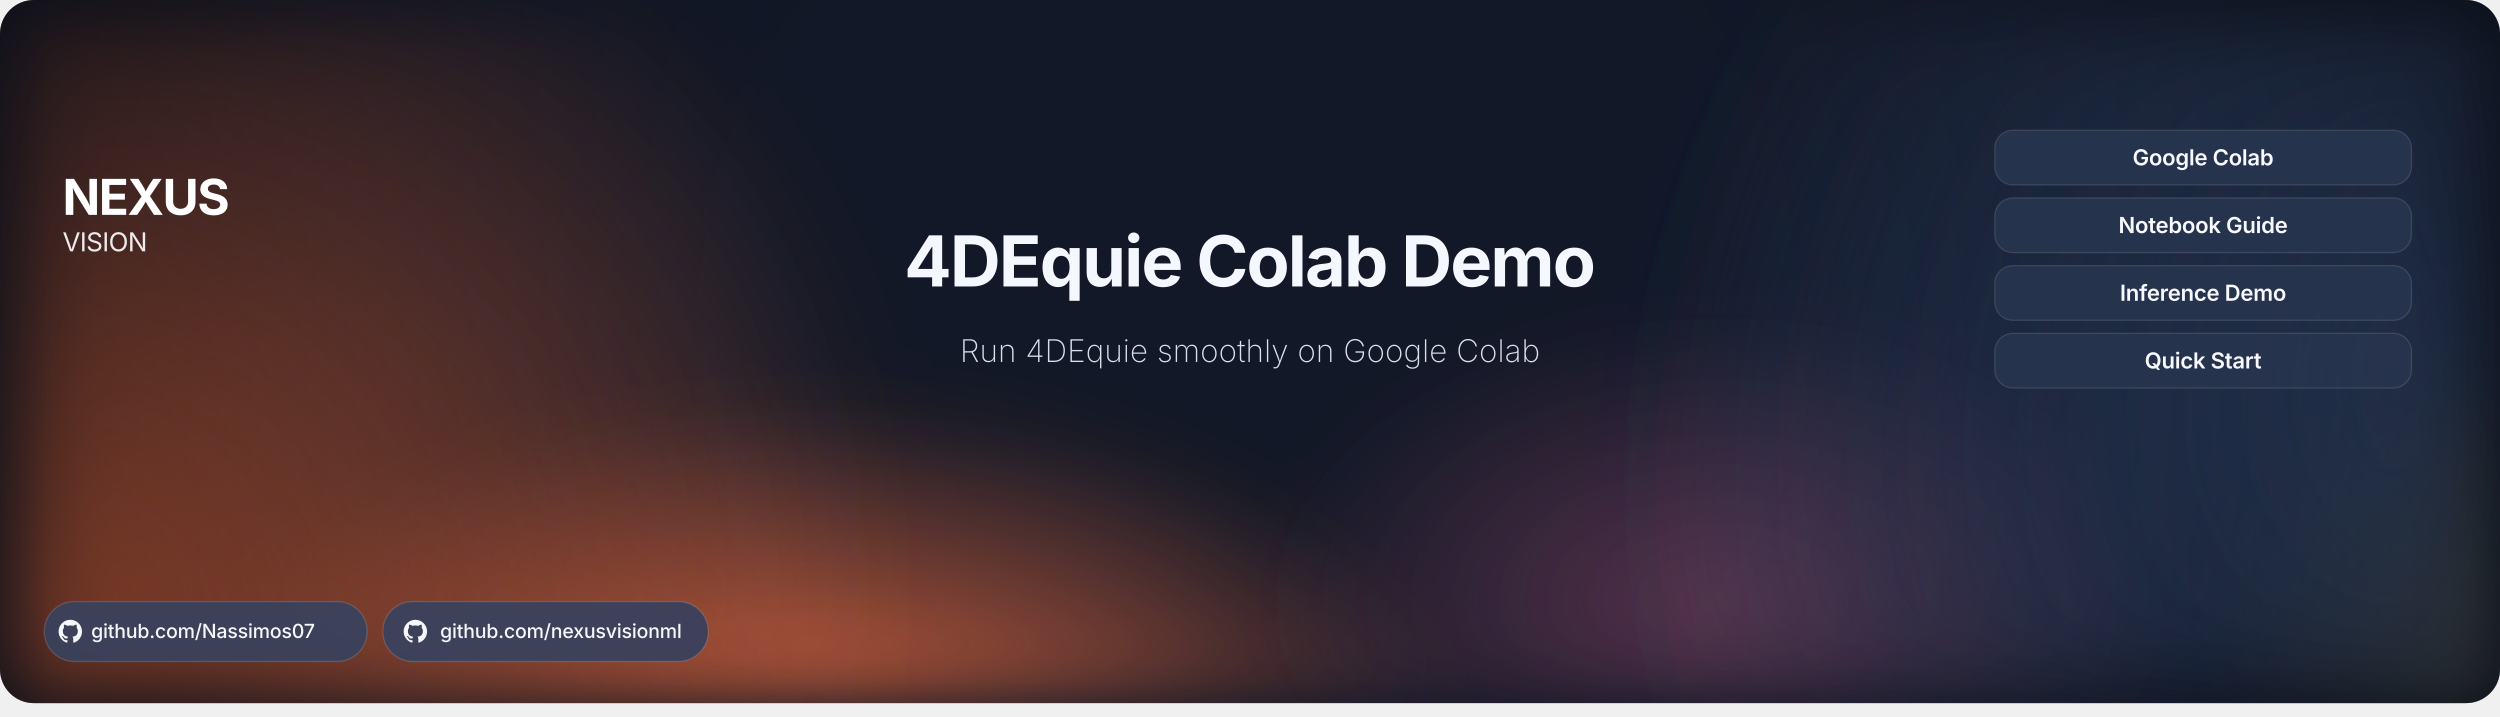
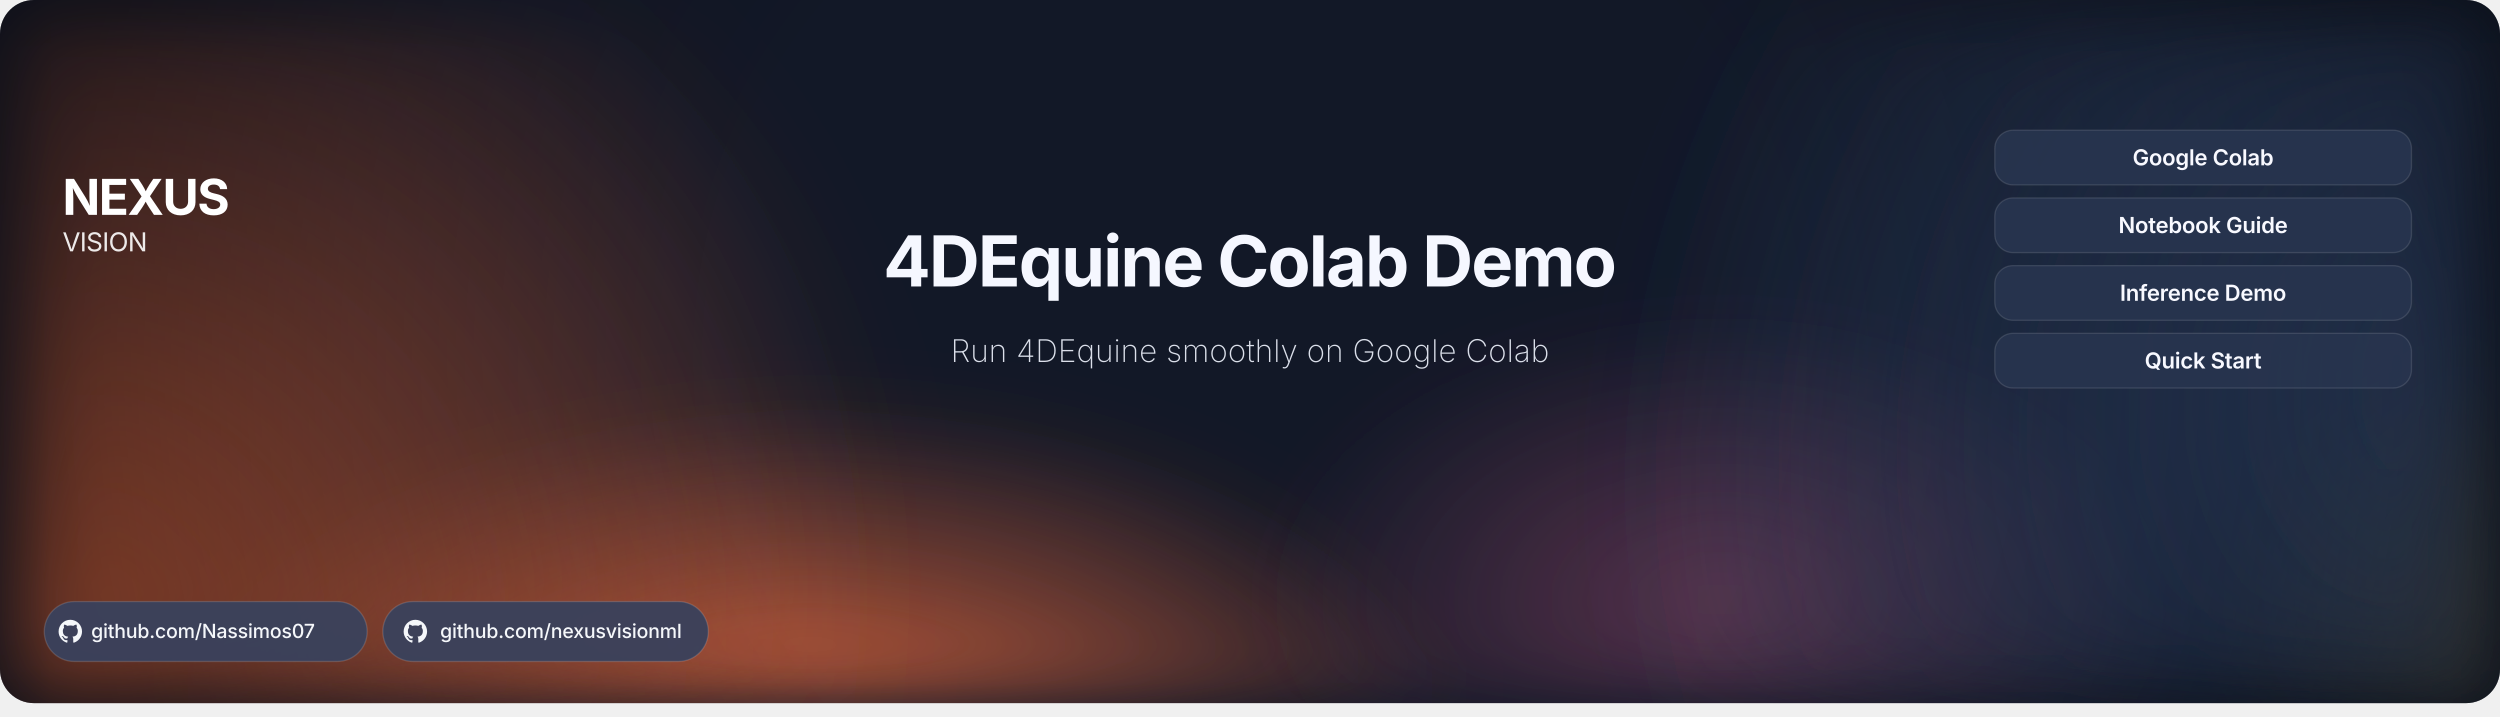
<svg xmlns="http://www.w3.org/2000/svg" width="100%" viewBox="0 0 1920 550" role="img">
  <defs>
    <radialGradient id="bg-warm" cx="18%" cy="108%" r="32%" gradientUnits="userSpaceOnUse" gradientTransform="scale(1.8,1)">
      <stop offset="0%" stop-color="#FF7241" stop-opacity="0.88" />
      <stop offset="64%" stop-color="#FF7241" stop-opacity="0" />
    </radialGradient>
    <radialGradient id="bg-cool" cx="82%" cy="108%" r="32%" gradientUnits="userSpaceOnUse" gradientTransform="scale(1.8,1)">
      <stop offset="0%" stop-color="#344D77" stop-opacity="0.95" />
      <stop offset="64%" stop-color="#344D77" stop-opacity="0" />
    </radialGradient>
    <radialGradient id="bg-amber" cx="68%" cy="84%" r="26%" gradientUnits="userSpaceOnUse" gradientTransform="scale(1.6,1)">
      <stop offset="0%" stop-color="#FFD34B" stop-opacity="0.45" />
      <stop offset="64%" stop-color="#FFD34B" stop-opacity="0" />
    </radialGradient>
    <radialGradient id="bg-pink" cx="43%" cy="84%" r="24%" gradientUnits="userSpaceOnUse" gradientTransform="scale(1.6,1)">
      <stop offset="0%" stop-color="#C55A82" stop-opacity="0.40" />
      <stop offset="66%" stop-color="#C55A82" stop-opacity="0" />
    </radialGradient>
    <radialGradient id="wave-left" cx="0%" cy="100%" r="70%" gradientUnits="userSpaceOnUse" gradientTransform="skewY(-8)">
      <stop offset="0%" stop-color="#FF7241" stop-opacity="0.78" />
      <stop offset="70%" stop-color="#FF7241" stop-opacity="0" />
    </radialGradient>
    <radialGradient id="wave-right" cx="100%" cy="100%" r="70%" gradientUnits="userSpaceOnUse" gradientTransform="skewY(-8)">
      <stop offset="0%" stop-color="#344D77" stop-opacity="0.86" />
      <stop offset="70%" stop-color="#344D77" stop-opacity="0" />
    </radialGradient>
    <radialGradient id="vignette" cx="50%" cy="50%" r="65%" gradientUnits="userSpaceOnUse">
      <stop offset="44%" stop-color="transparent" />
      <stop offset="74%" stop-color="#000000" stop-opacity="0.16" />
      <stop offset="100%" stop-color="#000000" stop-opacity="0.34" />
    </radialGradient>
    <filter id="blur-bg" x="-30%" y="-30%" width="160%" height="160%">
      <feGaussianBlur stdDeviation="28" />
    </filter>
    <filter id="blur-wave" x="-20%" y="-20%" width="140%" height="140%">
      <feGaussianBlur stdDeviation="40" />
    </filter>
    <clipPath id="banner-clip">
      <rect width="1920" height="540" rx="26" />
    </clipPath>
  </defs>
  <g clip-path="url(#banner-clip)" style="fill:rgb(0, 0, 0);stroke:none;color:rgb(0, 0, 0);stroke-width:1px;stroke-linecap:butt;stroke-linejoin:miter;opacity:1;font-family:&quot;Anthropic Sans&quot;, -apple-system, BlinkMacSystemFont, &quot;Segoe UI&quot;, sans-serif;font-size:16px;font-weight:400;text-anchor:start;dominant-baseline:auto">
    <rect width="1920" height="540" fill="#121827" style="fill:rgb(18, 24, 39);stroke:none;color:rgb(0, 0, 0);stroke-width:1px;stroke-linecap:butt;stroke-linejoin:miter;opacity:1;font-family:&quot;Anthropic Sans&quot;, -apple-system, BlinkMacSystemFont, &quot;Segoe UI&quot;, sans-serif;font-size:16px;font-weight:400;text-anchor:start;dominant-baseline:auto" />
    <rect width="1920" height="540" fill="url(#bg-warm)" filter="url(#blur-bg)" style="stroke:none;color:rgb(0, 0, 0);stroke-width:1px;stroke-linecap:butt;stroke-linejoin:miter;opacity:1;font-family:&quot;Anthropic Sans&quot;, -apple-system, BlinkMacSystemFont, &quot;Segoe UI&quot;, sans-serif;font-size:16px;font-weight:400;text-anchor:start;dominant-baseline:auto" />
    <rect width="1920" height="540" fill="url(#bg-cool)" filter="url(#blur-bg)" style="stroke:none;color:rgb(0, 0, 0);stroke-width:1px;stroke-linecap:butt;stroke-linejoin:miter;opacity:1;font-family:&quot;Anthropic Sans&quot;, -apple-system, BlinkMacSystemFont, &quot;Segoe UI&quot;, sans-serif;font-size:16px;font-weight:400;text-anchor:start;dominant-baseline:auto" />
    <rect width="1920" height="540" fill="url(#bg-amber)" filter="url(#blur-bg)" style="stroke:none;color:rgb(0, 0, 0);stroke-width:1px;stroke-linecap:butt;stroke-linejoin:miter;opacity:1;font-family:&quot;Anthropic Sans&quot;, -apple-system, BlinkMacSystemFont, &quot;Segoe UI&quot;, sans-serif;font-size:16px;font-weight:400;text-anchor:start;dominant-baseline:auto" />
    <rect width="1920" height="540" fill="url(#bg-pink)" filter="url(#blur-bg)" style="stroke:none;color:rgb(0, 0, 0);stroke-width:1px;stroke-linecap:butt;stroke-linejoin:miter;opacity:1;font-family:&quot;Anthropic Sans&quot;, -apple-system, BlinkMacSystemFont, &quot;Segoe UI&quot;, sans-serif;font-size:16px;font-weight:400;text-anchor:start;dominant-baseline:auto" />
    <rect width="1920" height="540" fill="url(#wave-left)" filter="url(#blur-wave)" style="stroke:none;color:rgb(0, 0, 0);stroke-width:1px;stroke-linecap:butt;stroke-linejoin:miter;opacity:1;font-family:&quot;Anthropic Sans&quot;, -apple-system, BlinkMacSystemFont, &quot;Segoe UI&quot;, sans-serif;font-size:16px;font-weight:400;text-anchor:start;dominant-baseline:auto" />
    <rect width="1920" height="540" fill="url(#wave-right)" filter="url(#blur-wave)" style="stroke:none;color:rgb(0, 0, 0);stroke-width:1px;stroke-linecap:butt;stroke-linejoin:miter;opacity:1;font-family:&quot;Anthropic Sans&quot;, -apple-system, BlinkMacSystemFont, &quot;Segoe UI&quot;, sans-serif;font-size:16px;font-weight:400;text-anchor:start;dominant-baseline:auto" />
    <rect width="1920" height="540" fill="url(#vignette)" style="stroke:none;color:rgb(0, 0, 0);stroke-width:1px;stroke-linecap:butt;stroke-linejoin:miter;opacity:1;font-family:&quot;Anthropic Sans&quot;, -apple-system, BlinkMacSystemFont, &quot;Segoe UI&quot;, sans-serif;font-size:16px;font-weight:400;text-anchor:start;dominant-baseline:auto" />
-     <text x="960" y="220" text-anchor="middle" font-family="Inter,Arial,sans-serif" font-size="54" font-weight="700" letter-spacing="-1.4" fill="#F5F7FF" style="fill:rgb(245, 247, 255);stroke:none;color:rgb(0, 0, 0);stroke-width:1px;stroke-linecap:butt;stroke-linejoin:miter;opacity:1;font-family:Inter, Arial, sans-serif;font-size:54px;font-weight:700;text-anchor:middle;dominant-baseline:auto">4DEquie Colab Demo</text>
-     <text x="960" y="278" text-anchor="middle" font-family="'Josefin Sans',Inter,Arial,sans-serif" font-size="24" font-weight="200" letter-spacing="0.1" fill="rgba(241,245,255,0.90)" style="fill:rgba(241, 245, 255, 0.9);stroke:none;color:rgb(0, 0, 0);stroke-width:1px;stroke-linecap:butt;stroke-linejoin:miter;opacity:1;font-family:&quot;Josefin Sans&quot;, Inter, Arial, sans-serif;font-size:24px;font-weight:200;text-anchor:middle;dominant-baseline:auto">Run 4DEquie smoothly on Google Colab</text>
+     <text x="960" y="220" text-anchor="middle" font-family="Inter,Arial,sans-serif" font-size="54" font-weight="700" letter-spacing="-1.4" fill="#F5F7FF" style="fill:rgb(245, 247, 255);stroke:none;color:rgb(0, 0, 0);stroke-width:1px;stroke-linecap:butt;stroke-linejoin:miter;opacity:1;font-family:Inter, Arial, sans-serif;font-size:54px;font-weight:700;text-anchor:middle;dominant-baseline:auto">4DEquine Colab Demo</text>
+     <text x="960" y="278" text-anchor="middle" font-family="'Josefin Sans',Inter,Arial,sans-serif" font-size="24" font-weight="200" letter-spacing="0.1" fill="rgba(241,245,255,0.90)" style="fill:rgba(241, 245, 255, 0.9);stroke:none;color:rgb(0, 0, 0);stroke-width:1px;stroke-linecap:butt;stroke-linejoin:miter;opacity:1;font-family:&quot;Josefin Sans&quot;, Inter, Arial, sans-serif;font-size:24px;font-weight:200;text-anchor:middle;dominant-baseline:auto">Run 4DEquine smoothly on Google Colab</text>
    <g transform="translate(1532, 100)" style="fill:rgb(0, 0, 0);stroke:none;color:rgb(0, 0, 0);stroke-width:1px;stroke-linecap:butt;stroke-linejoin:miter;opacity:1;font-family:&quot;Anthropic Sans&quot;, -apple-system, BlinkMacSystemFont, &quot;Segoe UI&quot;, sans-serif;font-size:16px;font-weight:400;text-anchor:start;dominant-baseline:auto">
      <rect x="0" y="0" width="320" height="42" rx="14" fill="rgba(40,52,78,0.92)" stroke="rgba(255,255,255,0.12)" stroke-width="1" style="fill:rgba(40, 52, 78, 0.92);stroke:rgba(255, 255, 255, 0.12);color:rgb(0, 0, 0);stroke-width:1px;stroke-linecap:butt;stroke-linejoin:miter;opacity:1;font-family:&quot;Anthropic Sans&quot;, -apple-system, BlinkMacSystemFont, &quot;Segoe UI&quot;, sans-serif;font-size:16px;font-weight:400;text-anchor:start;dominant-baseline:auto" />
      <text x="160" y="27" text-anchor="middle" font-family="Inter,Arial,sans-serif" font-size="17" font-weight="600" fill="#F8F9FF" letter-spacing="-0.2" style="fill:rgb(248, 249, 255);stroke:none;color:rgb(0, 0, 0);stroke-width:1px;stroke-linecap:butt;stroke-linejoin:miter;opacity:1;font-family:Inter, Arial, sans-serif;font-size:17px;font-weight:600;text-anchor:middle;dominant-baseline:auto">Google Colab</text>
      <rect x="0" y="52" width="320" height="42" rx="14" fill="rgba(40,52,78,0.92)" stroke="rgba(255,255,255,0.12)" stroke-width="1" style="fill:rgba(40, 52, 78, 0.92);stroke:rgba(255, 255, 255, 0.12);color:rgb(0, 0, 0);stroke-width:1px;stroke-linecap:butt;stroke-linejoin:miter;opacity:1;font-family:&quot;Anthropic Sans&quot;, -apple-system, BlinkMacSystemFont, &quot;Segoe UI&quot;, sans-serif;font-size:16px;font-weight:400;text-anchor:start;dominant-baseline:auto" />
      <text x="160" y="79" text-anchor="middle" font-family="Inter,Arial,sans-serif" font-size="17" font-weight="600" fill="#F8F9FF" letter-spacing="-0.2" style="fill:rgb(248, 249, 255);stroke:none;color:rgb(0, 0, 0);stroke-width:1px;stroke-linecap:butt;stroke-linejoin:miter;opacity:1;font-family:Inter, Arial, sans-serif;font-size:17px;font-weight:600;text-anchor:middle;dominant-baseline:auto">Notebook Guide</text>
      <rect x="0" y="104" width="320" height="42" rx="14" fill="rgba(40,52,78,0.92)" stroke="rgba(255,255,255,0.12)" stroke-width="1" style="fill:rgba(40, 52, 78, 0.92);stroke:rgba(255, 255, 255, 0.12);color:rgb(0, 0, 0);stroke-width:1px;stroke-linecap:butt;stroke-linejoin:miter;opacity:1;font-family:&quot;Anthropic Sans&quot;, -apple-system, BlinkMacSystemFont, &quot;Segoe UI&quot;, sans-serif;font-size:16px;font-weight:400;text-anchor:start;dominant-baseline:auto" />
      <text x="160" y="131" text-anchor="middle" font-family="Inter,Arial,sans-serif" font-size="17" font-weight="600" fill="#F8F9FF" letter-spacing="-0.2" style="fill:rgb(248, 249, 255);stroke:none;color:rgb(0, 0, 0);stroke-width:1px;stroke-linecap:butt;stroke-linejoin:miter;opacity:1;font-family:Inter, Arial, sans-serif;font-size:17px;font-weight:600;text-anchor:middle;dominant-baseline:auto">Inference Demo</text>
      <rect x="0" y="156" width="320" height="42" rx="14" fill="rgba(40,52,78,0.92)" stroke="rgba(255,255,255,0.12)" stroke-width="1" style="fill:rgba(40, 52, 78, 0.92);stroke:rgba(255, 255, 255, 0.12);color:rgb(0, 0, 0);stroke-width:1px;stroke-linecap:butt;stroke-linejoin:miter;opacity:1;font-family:&quot;Anthropic Sans&quot;, -apple-system, BlinkMacSystemFont, &quot;Segoe UI&quot;, sans-serif;font-size:16px;font-weight:400;text-anchor:start;dominant-baseline:auto" />
      <text x="160" y="183" text-anchor="middle" font-family="Inter,Arial,sans-serif" font-size="17" font-weight="600" fill="#F8F9FF" letter-spacing="-0.2" style="fill:rgb(248, 249, 255);stroke:none;color:rgb(0, 0, 0);stroke-width:1px;stroke-linecap:butt;stroke-linejoin:miter;opacity:1;font-family:Inter, Arial, sans-serif;font-size:17px;font-weight:600;text-anchor:middle;dominant-baseline:auto">Quick Start</text>
    </g>
    <g transform="translate(48, 165)" style="fill:rgb(0, 0, 0);stroke:none;color:rgb(0, 0, 0);stroke-width:1px;stroke-linecap:butt;stroke-linejoin:miter;opacity:1;font-family:&quot;Anthropic Sans&quot;, -apple-system, BlinkMacSystemFont, &quot;Segoe UI&quot;, sans-serif;font-size:16px;font-weight:400;text-anchor:start;dominant-baseline:auto">
      <text x="0" y="0" font-family="Inter,Arial,sans-serif" font-size="38" font-weight="700" letter-spacing="-1.1" fill="#ffffff" style="fill:rgb(255, 255, 255);stroke:none;color:rgb(0, 0, 0);stroke-width:1px;stroke-linecap:butt;stroke-linejoin:miter;opacity:1;font-family:Inter, Arial, sans-serif;font-size:38px;font-weight:700;text-anchor:start;dominant-baseline:auto">NEXUS</text>
      <text x="0" y="28" font-family="Inter,Arial,sans-serif" font-size="20" font-weight="400" letter-spacing="-0.5" fill="rgba(255,255,255,0.9)" style="fill:rgba(255, 255, 255, 0.9);stroke:none;color:rgb(0, 0, 0);stroke-width:1px;stroke-linecap:butt;stroke-linejoin:miter;opacity:1;font-family:Inter, Arial, sans-serif;font-size:20px;font-weight:400;text-anchor:start;dominant-baseline:auto">VISION</text>
    </g>
    <rect x="34" y="462" width="248" height="46" rx="23" fill="rgba(58,66,92,0.95)" stroke="rgba(255,255,255,0.14)" stroke-width="1" style="fill:rgba(58, 66, 92, 0.95);stroke:rgba(255, 255, 255, 0.14);color:rgb(0, 0, 0);stroke-width:1px;stroke-linecap:butt;stroke-linejoin:miter;opacity:1;font-family:&quot;Anthropic Sans&quot;, -apple-system, BlinkMacSystemFont, &quot;Segoe UI&quot;, sans-serif;font-size:16px;font-weight:400;text-anchor:start;dominant-baseline:auto" />
    <g transform="translate(45, 476)" fill="rgba(250,252,255,0.97)" style="fill:rgba(250, 252, 255, 0.97);stroke:none;color:rgb(0, 0, 0);stroke-width:1px;stroke-linecap:butt;stroke-linejoin:miter;opacity:1;font-family:&quot;Anthropic Sans&quot;, -apple-system, BlinkMacSystemFont, &quot;Segoe UI&quot;, sans-serif;font-size:16px;font-weight:400;text-anchor:start;dominant-baseline:auto">
      <path d="M9 0C4.03 0 0 4.03 0 9c0 3.98 2.58 7.35 6.16 8.54.45.08.61-.2.61-.44 0-.21-.01-.79-.01-1.54-2.5.54-3.03-1.2-3.03-1.2-.41-1.04-1-1.31-1-1.31-.82-.56.06-.54.06-.54.9.06 1.38.93 1.38.93.8 1.37 2.1.98 2.62.75.08-.58.31-.98.57-1.2-1.99-.23-4.1-1-4.1-4.45 0-.98.35-1.78.93-2.41-.09-.23-.4-1.14.09-2.38 0 0 .76-.24 2.48.92a8.6 8.6 0 0 1 4.5 0c1.72-1.16 2.48-.92 2.48-.92.49 1.24.18 2.15.09 2.38.58.63.93 1.43.93 2.41 0 3.46-2.11 4.22-4.12 4.44.32.28.61.82.61 1.67 0 1.2-.01 2.17-.01 2.47 0 .24.16.52.62.43A9.01 9.01 0 0 0 18 9C18 4.03 13.97 0 9 0Z" style="fill:rgba(250, 252, 255, 0.97);stroke:none;color:rgb(0, 0, 0);stroke-width:1px;stroke-linecap:butt;stroke-linejoin:miter;opacity:1;font-family:&quot;Anthropic Sans&quot;, -apple-system, BlinkMacSystemFont, &quot;Segoe UI&quot;, sans-serif;font-size:16px;font-weight:400;text-anchor:start;dominant-baseline:auto" />
    </g>
    <text x="70" y="490" font-family="Inter,Arial,sans-serif" font-size="15" font-weight="550" fill="rgba(250,252,255,0.97)" letter-spacing="-0.15" style="fill:rgba(250, 252, 255, 0.97);stroke:none;color:rgb(0, 0, 0);stroke-width:1px;stroke-linecap:butt;stroke-linejoin:miter;opacity:1;font-family:Inter, Arial, sans-serif;font-size:15px;font-weight:550;text-anchor:start;dominant-baseline:auto">github.com/Nassimos07</text>
    <rect x="294" y="462" width="250" height="46" rx="23" fill="rgba(58,66,92,0.95)" stroke="rgba(255,255,255,0.14)" stroke-width="1" style="fill:rgba(58, 66, 92, 0.95);stroke:rgba(255, 255, 255, 0.14);color:rgb(0, 0, 0);stroke-width:1px;stroke-linecap:butt;stroke-linejoin:miter;opacity:1;font-family:&quot;Anthropic Sans&quot;, -apple-system, BlinkMacSystemFont, &quot;Segoe UI&quot;, sans-serif;font-size:16px;font-weight:400;text-anchor:start;dominant-baseline:auto" />
    <g transform="translate(310, 476)" fill="rgba(250,252,255,0.97)" style="fill:rgba(250, 252, 255, 0.97);stroke:none;color:rgb(0, 0, 0);stroke-width:1px;stroke-linecap:butt;stroke-linejoin:miter;opacity:1;font-family:&quot;Anthropic Sans&quot;, -apple-system, BlinkMacSystemFont, &quot;Segoe UI&quot;, sans-serif;font-size:16px;font-weight:400;text-anchor:start;dominant-baseline:auto">
      <path d="M9 0C4.03 0 0 4.03 0 9c0 3.98 2.58 7.35 6.16 8.54.45.08.61-.2.61-.44 0-.21-.01-.79-.01-1.54-2.5.54-3.03-1.2-3.03-1.2-.41-1.04-1-1.31-1-1.31-.82-.56.06-.54.06-.54.9.06 1.38.93 1.38.93.8 1.37 2.1.98 2.62.75.08-.58.31-.98.57-1.2-1.99-.23-4.1-1-4.1-4.45 0-.98.35-1.78.93-2.41-.09-.23-.4-1.14.09-2.38 0 0 .76-.24 2.48.92a8.6 8.6 0 0 1 4.5 0c1.72-1.16 2.48-.92 2.48-.92.49 1.24.18 2.15.09 2.38.58.63.93 1.43.93 2.41 0 3.46-2.11 4.22-4.12 4.44.32.28.61.82.61 1.67 0 1.2-.01 2.17-.01 2.47 0 .24.16.52.62.43A9.01 9.01 0 0 0 18 9C18 4.03 13.97 0 9 0Z" style="fill:rgba(250, 252, 255, 0.97);stroke:none;color:rgb(0, 0, 0);stroke-width:1px;stroke-linecap:butt;stroke-linejoin:miter;opacity:1;font-family:&quot;Anthropic Sans&quot;, -apple-system, BlinkMacSystemFont, &quot;Segoe UI&quot;, sans-serif;font-size:16px;font-weight:400;text-anchor:start;dominant-baseline:auto" />
    </g>
    <text x="338" y="490" font-family="Inter,Arial,sans-serif" font-size="15" font-weight="550" fill="rgba(250,252,255,0.97)" letter-spacing="-0.15" style="fill:rgba(250, 252, 255, 0.97);stroke:none;color:rgb(0, 0, 0);stroke-width:1px;stroke-linecap:butt;stroke-linejoin:miter;opacity:1;font-family:Inter, Arial, sans-serif;font-size:15px;font-weight:550;text-anchor:start;dominant-baseline:auto">github.com/nexusvisionml</text>
  </g>
</svg>
